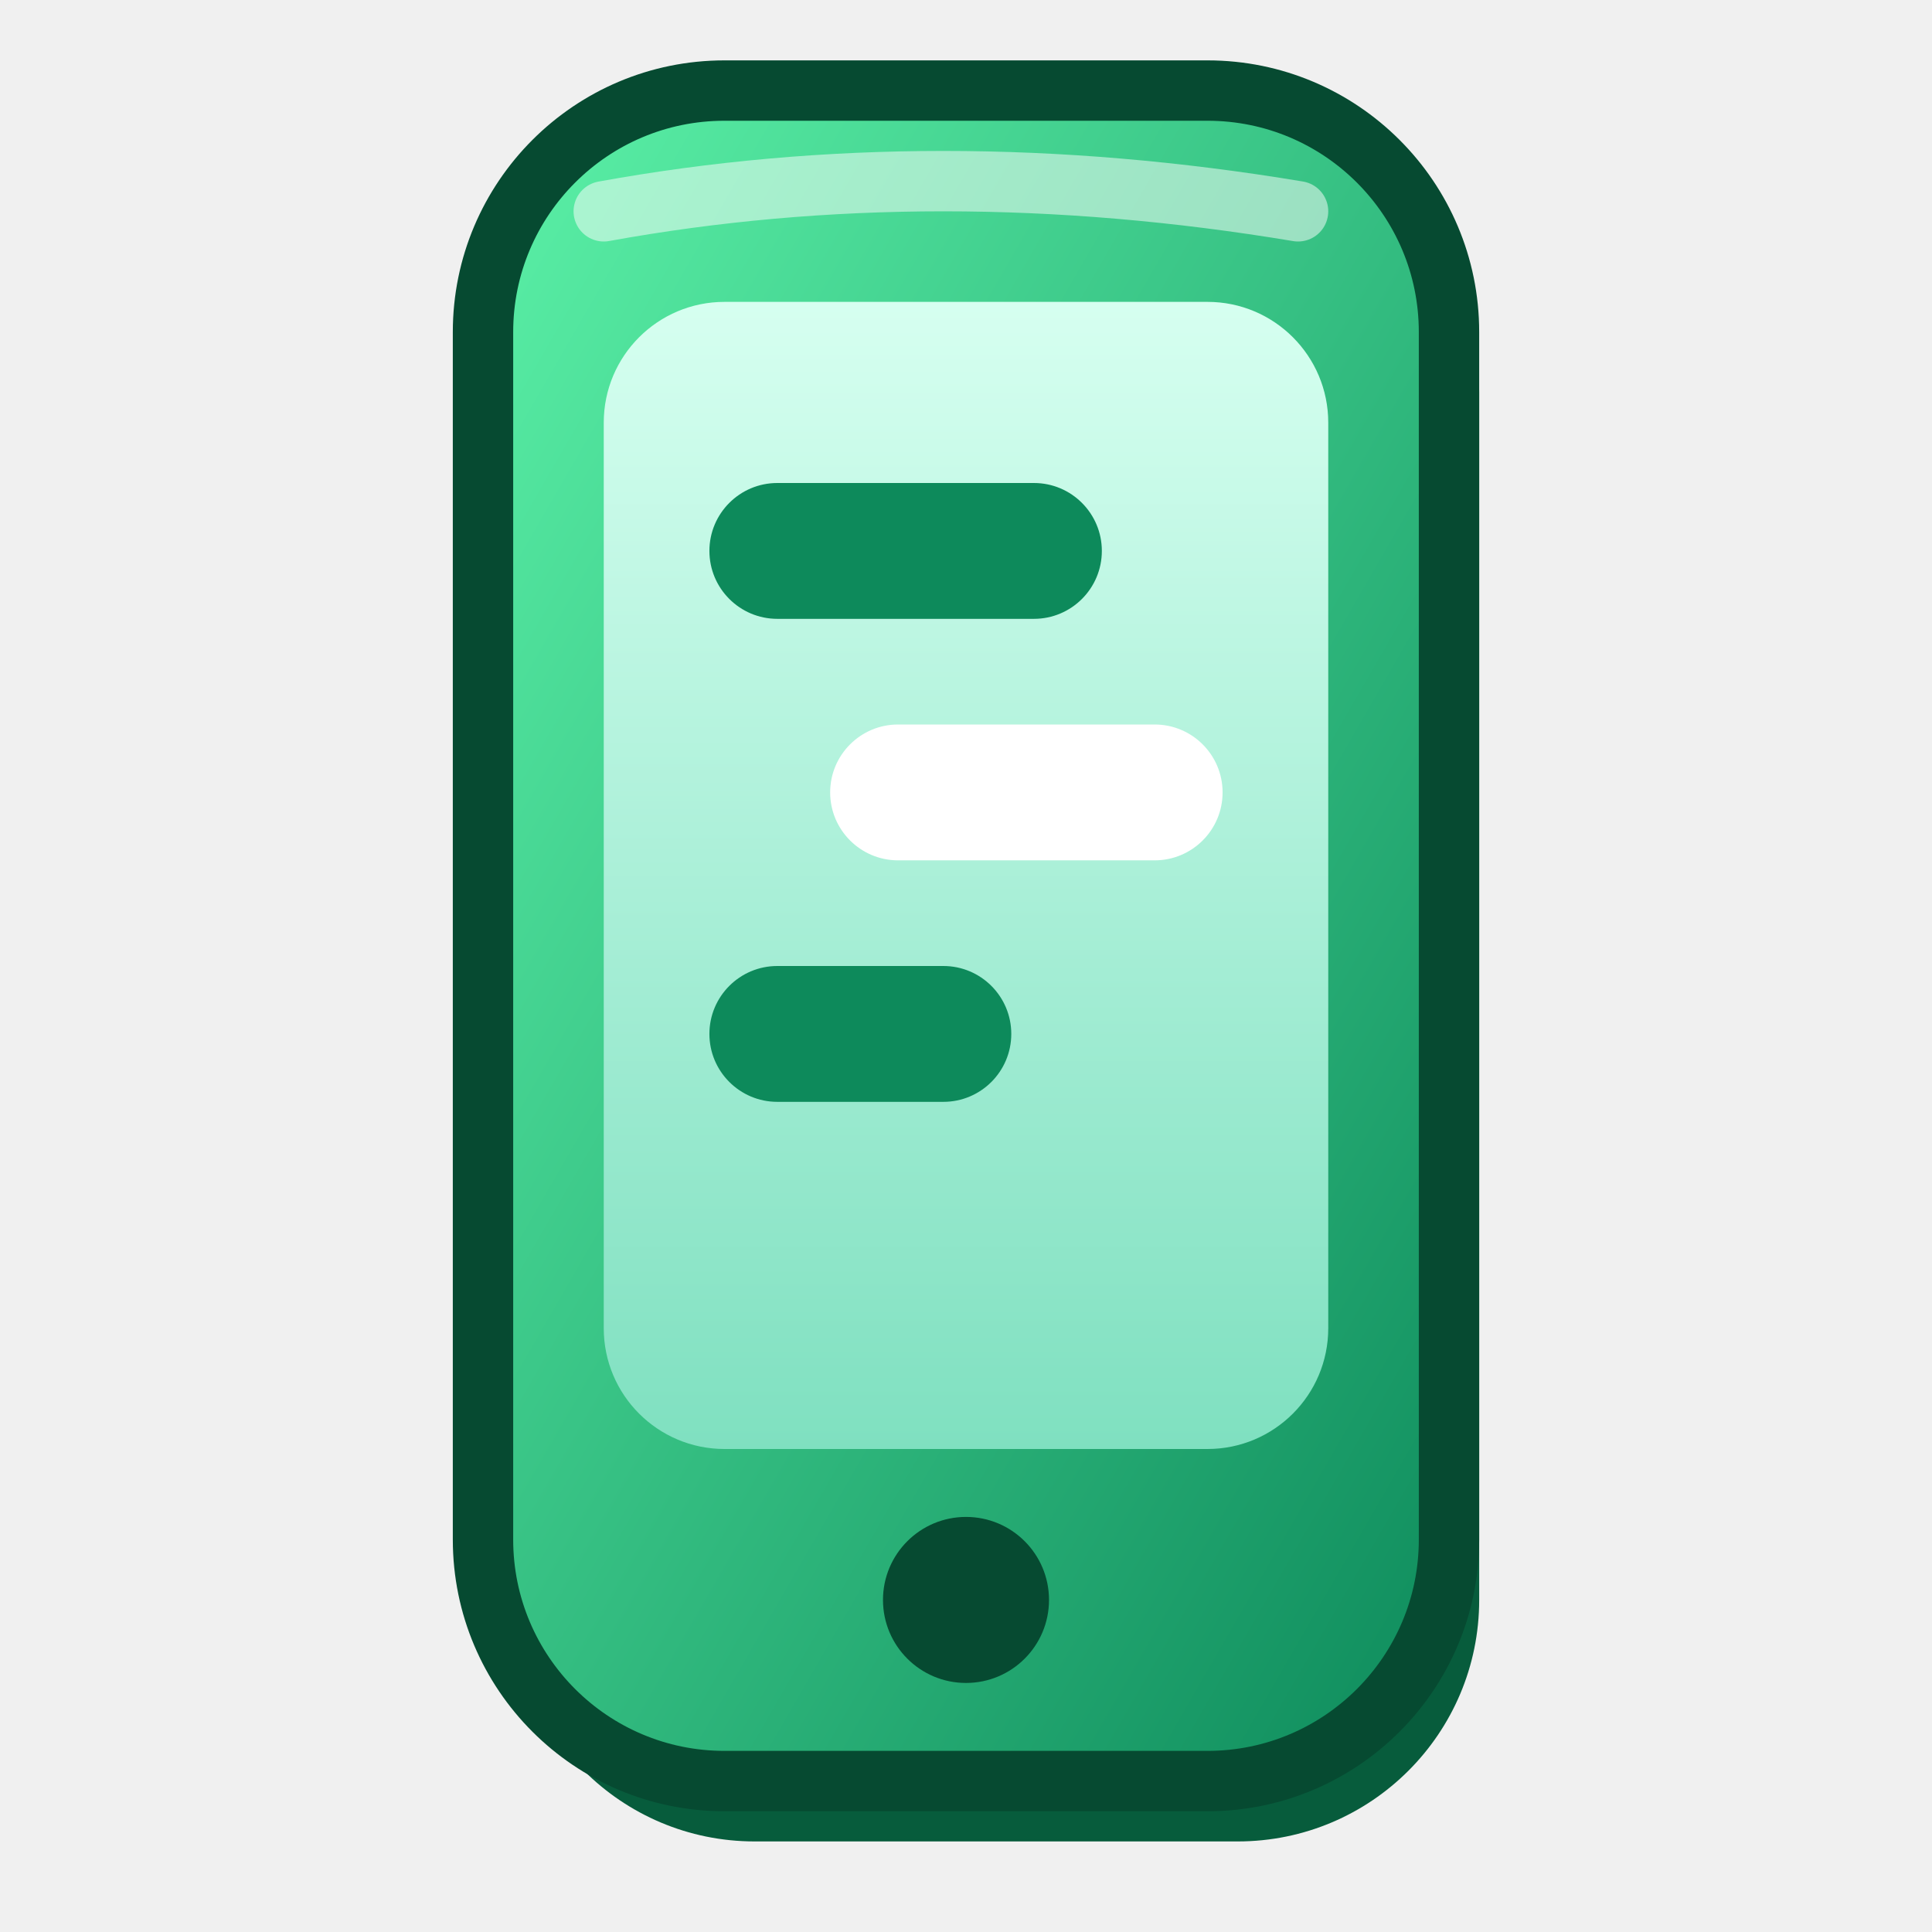
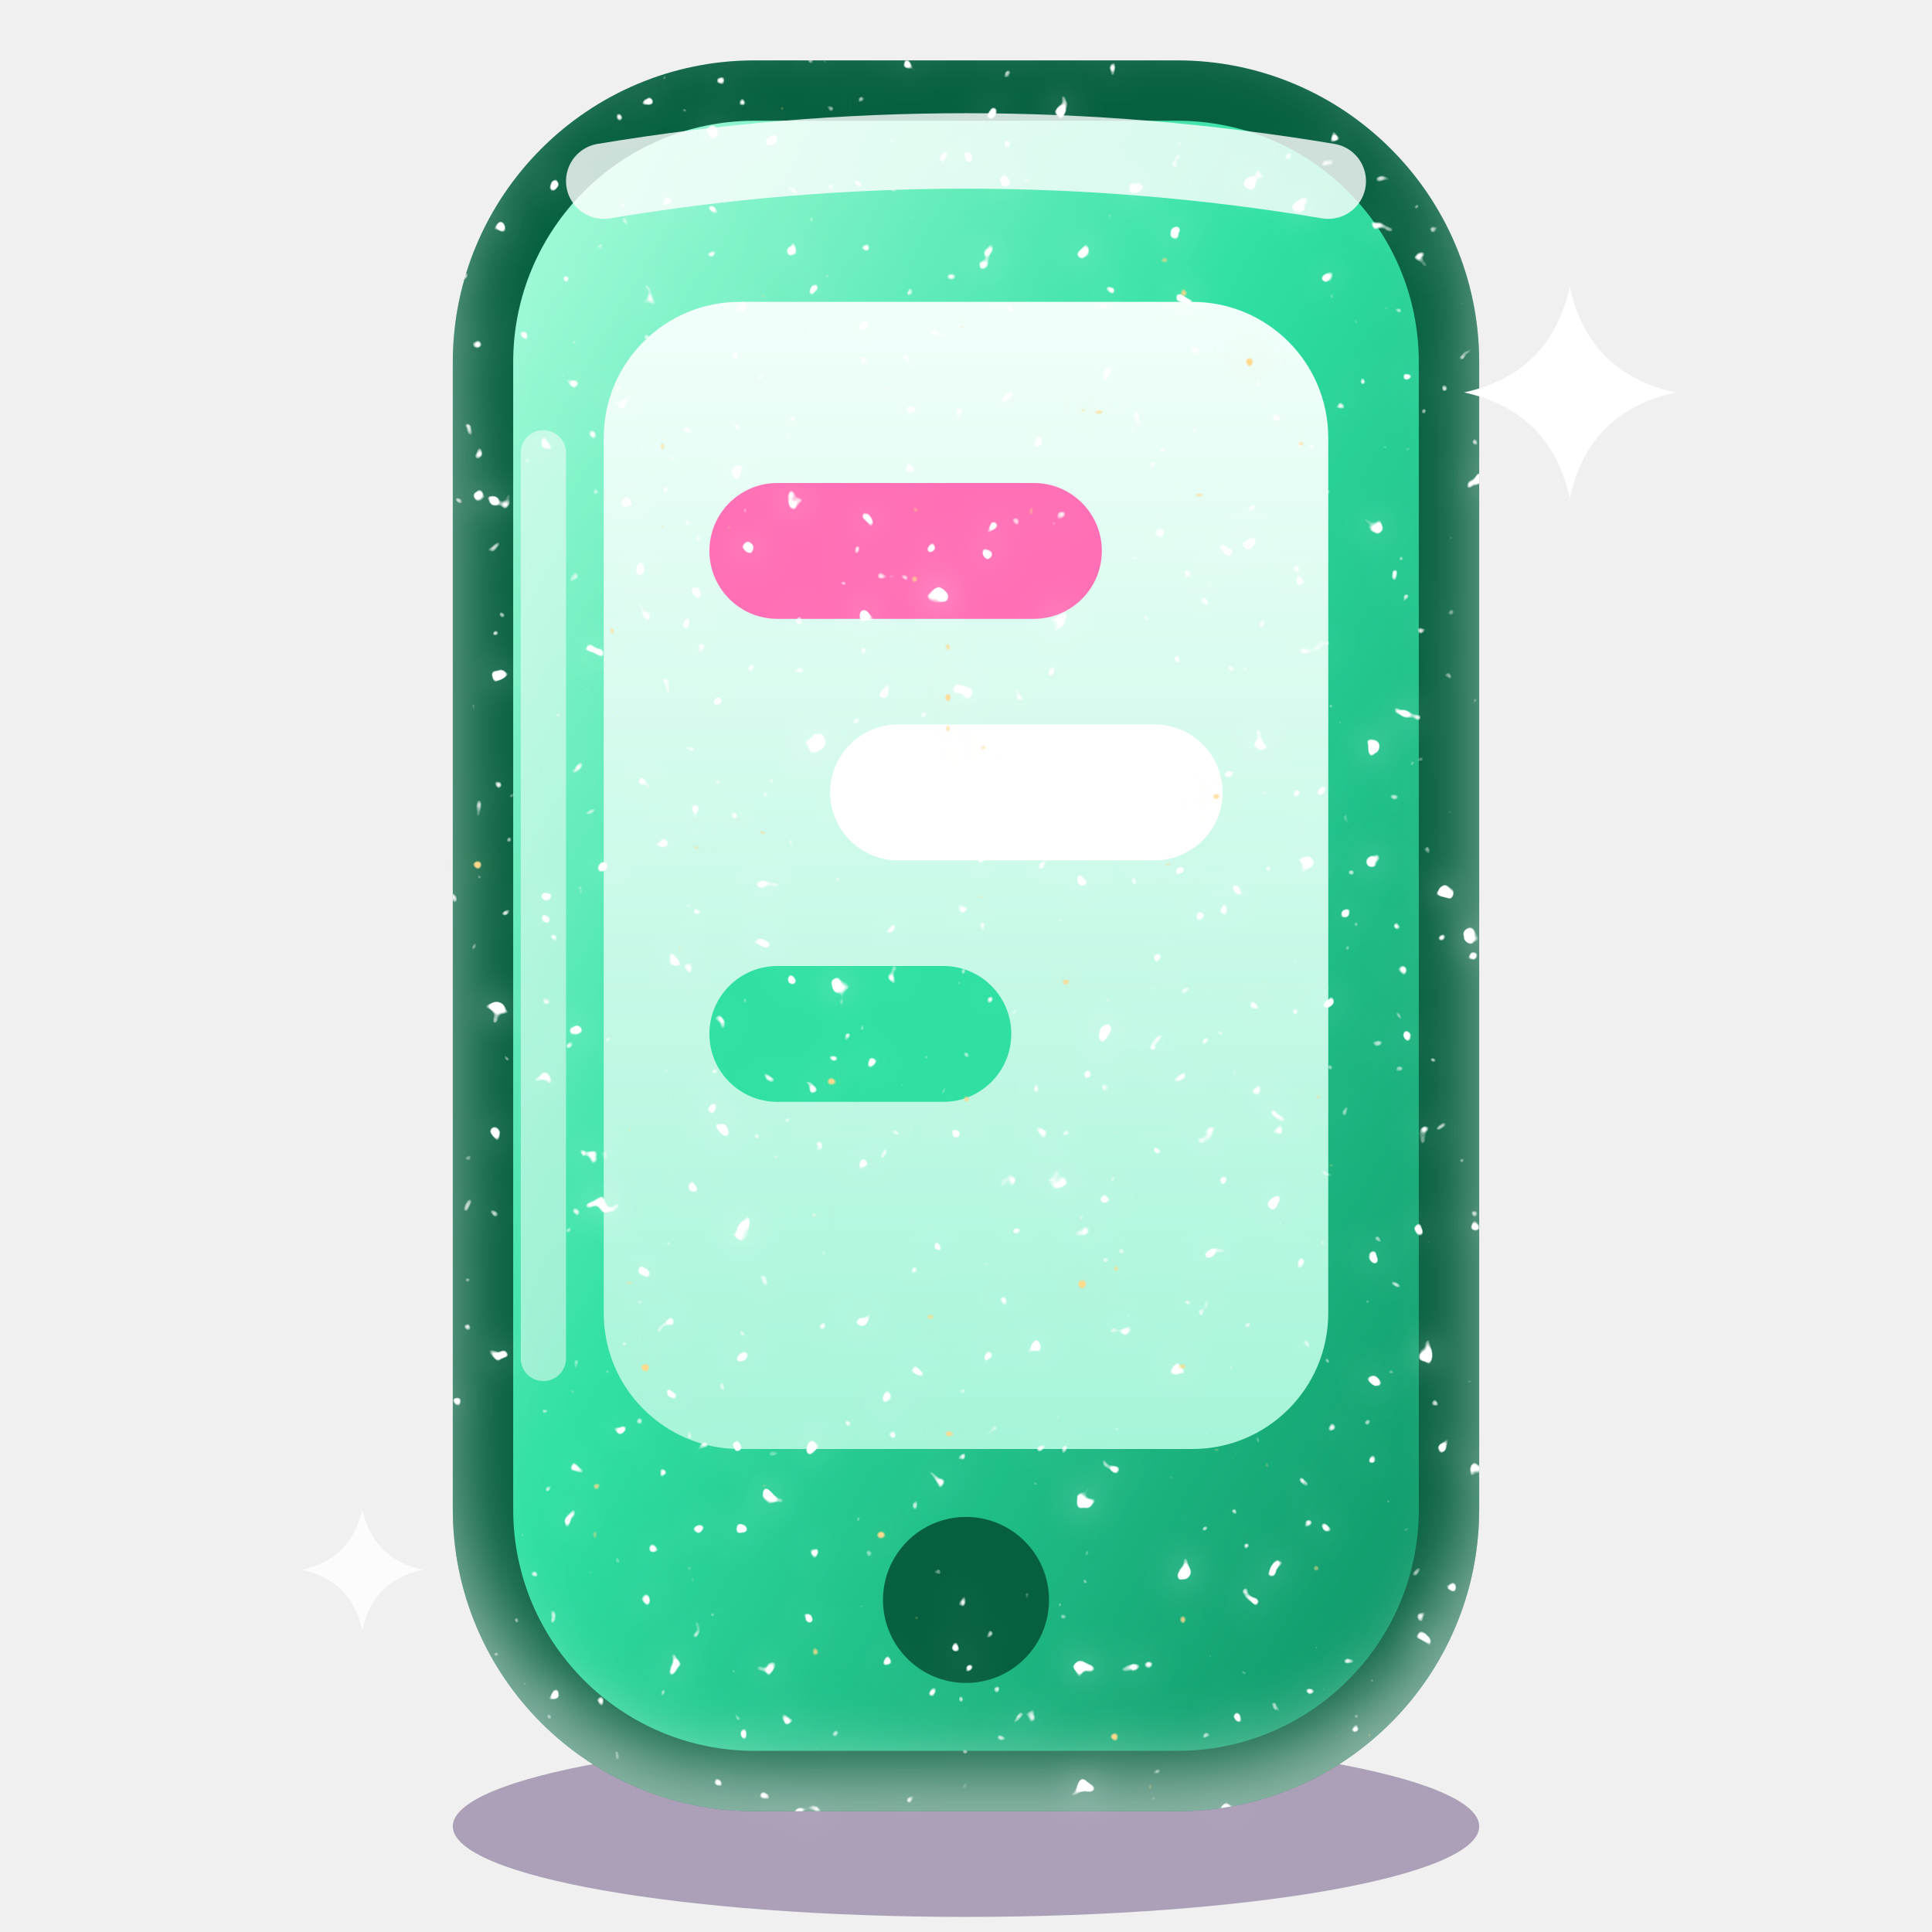
<svg xmlns="http://www.w3.org/2000/svg" viewBox="0 0 128 128">
  <defs>
+     <filter id="gl" x="-10%" y="-10%" width="120%" height="120%" color-interpolation-filters="sRGB">
+       <feTurbulence type="fractalNoise" baseFrequency=".62" numOctaves="2" seed="5" result="n" />
+       <feColorMatrix in="n" type="matrix" values="0 0 0 0 1.000  0 0 0 0 1.000  0 0 0 0 1.000  0 0 0 22 -16.4" result="d" />
+       <feComposite in="d" in2="SourceAlpha" operator="in" result="sp" />
+       <feTurbulence type="fractalNoise" baseFrequency=".9" numOctaves="1" seed="45" result="n2" />
+       <feColorMatrix in="n2" type="matrix" values="0 0 0 0 1  0 0 0 0 .85  0 0 0 0 .55  0 0 0 22 -16.9" result="d2" />
+       <feComposite in="d2" in2="SourceAlpha" operator="in" result="sp2" />
+       <feMerge result="spm">
+         <feMergeNode in="sp" />
+         <feMergeNode in="sp2" />
+       </feMerge>
+       <feGaussianBlur in="spm" stdDeviation="1.1" result="spb" />
+       <feGaussianBlur in="SourceAlpha" stdDeviation="2.4" result="bl" />
+       <feOffset in="bl" dx="0" dy="-3" result="up" />
+       <feComposite in="SourceAlpha" in2="up" operator="out" result="rim" />
+       <feFlood flood-color="#ffffff" flood-opacity=".55" />
+       <feComposite in2="rim" operator="in" result="rimlight" />
+       <feMerge>
+         <feMergeNode in="SourceGraphic" />
+         <feMergeNode in="rimlight" />
+         <feMergeNode in="spb" />
+         <feMergeNode in="spm" />
+       </feMerge>
+     </filter>
    <linearGradient id="b" x1="0" y1="0" x2="1" y2="1">
-       <stop offset="0" stop-color="#5cf2a8" />
-       <stop offset="1" stop-color="#0d8a5b" />
+       <stop offset="0" stop-color="#b4ffe0" />
+       <stop offset=".45" stop-color="#2fe0a2" />
+       <stop offset="1" stop-color="#0b8f62" />
    </linearGradient>
    <linearGradient id="s" x1="0" y1="0" x2="0" y2="1">
-       <stop offset="0" stop-color="#d6fff0" />
-       <stop offset="1" stop-color="#7fe0c0" />
+       <stop offset="0" stop-color="#f2fffa" />
+       <stop offset="1" stop-color="#a6f5d9" />
    </linearGradient>
  </defs>
-   <rect x="34" y="10" width="64" height="112" rx="16" fill="#075c3c" />
-   <rect x="32" y="6" width="64" height="112" rx="16" fill="url(#b)" stroke="#064a31" stroke-width="4" />
-   <rect x="40" y="20" width="48" height="76" rx="8" fill="url(#s)" />
-   <rect x="47" y="32" width="26" height="9" rx="4.5" fill="#0d8a5b" />
-   <rect x="55" y="48" width="26" height="9" rx="4.5" fill="#fff" />
-   <rect x="47" y="64" width="20" height="9" rx="4.5" fill="#0d8a5b" />
-   <circle cx="64" cy="106" r="5.5" fill="#064a31" />
-   <path d="M40 14q22-4 46 0" fill="none" stroke="#fff" stroke-width="4" stroke-linecap="round" opacity=".5" />
+   <ellipse cx="64" cy="121" rx="34" ry="6" fill="#2a0b4f" opacity=".35" />
+   <g filter="url(#gl)">
+     <rect x="32" y="6" width="64" height="112" rx="18" fill="url(#b)" stroke="#06603f" stroke-width="4" />
+     <rect x="40" y="20" width="48" height="76" rx="9" fill="url(#s)" />
+     <rect x="47" y="32" width="26" height="9" rx="4.5" fill="#ff6fb5" />
+     <rect x="55" y="48" width="26" height="9" rx="4.5" fill="#fff" />
+     <rect x="47" y="64" width="20" height="9" rx="4.5" fill="#2fe0a2" />
+     <circle cx="64" cy="106" r="5.5" fill="#06603f" />
+   </g>
+   <path d="M40 12q24-4 48 0" fill="none" stroke="#fff" stroke-width="5" stroke-linecap="round" opacity=".8" />
+   <path d="M36 30v60" stroke="#fff" stroke-width="3" stroke-linecap="round" opacity=".5" />
+   <path d="M104 19Q105.26 24.74 111 26Q105.26 27.26 104 33Q102.74 27.26 97 26Q102.74 24.74 104 19z" fill="#fff" opacity="1.0" />
+   <path d="M24 100Q24.72 103.28 28 104Q24.72 104.72 24 108Q23.28 104.72 20 104Q23.28 103.28 24 100z" fill="#fff" opacity="0.8" />
</svg>
